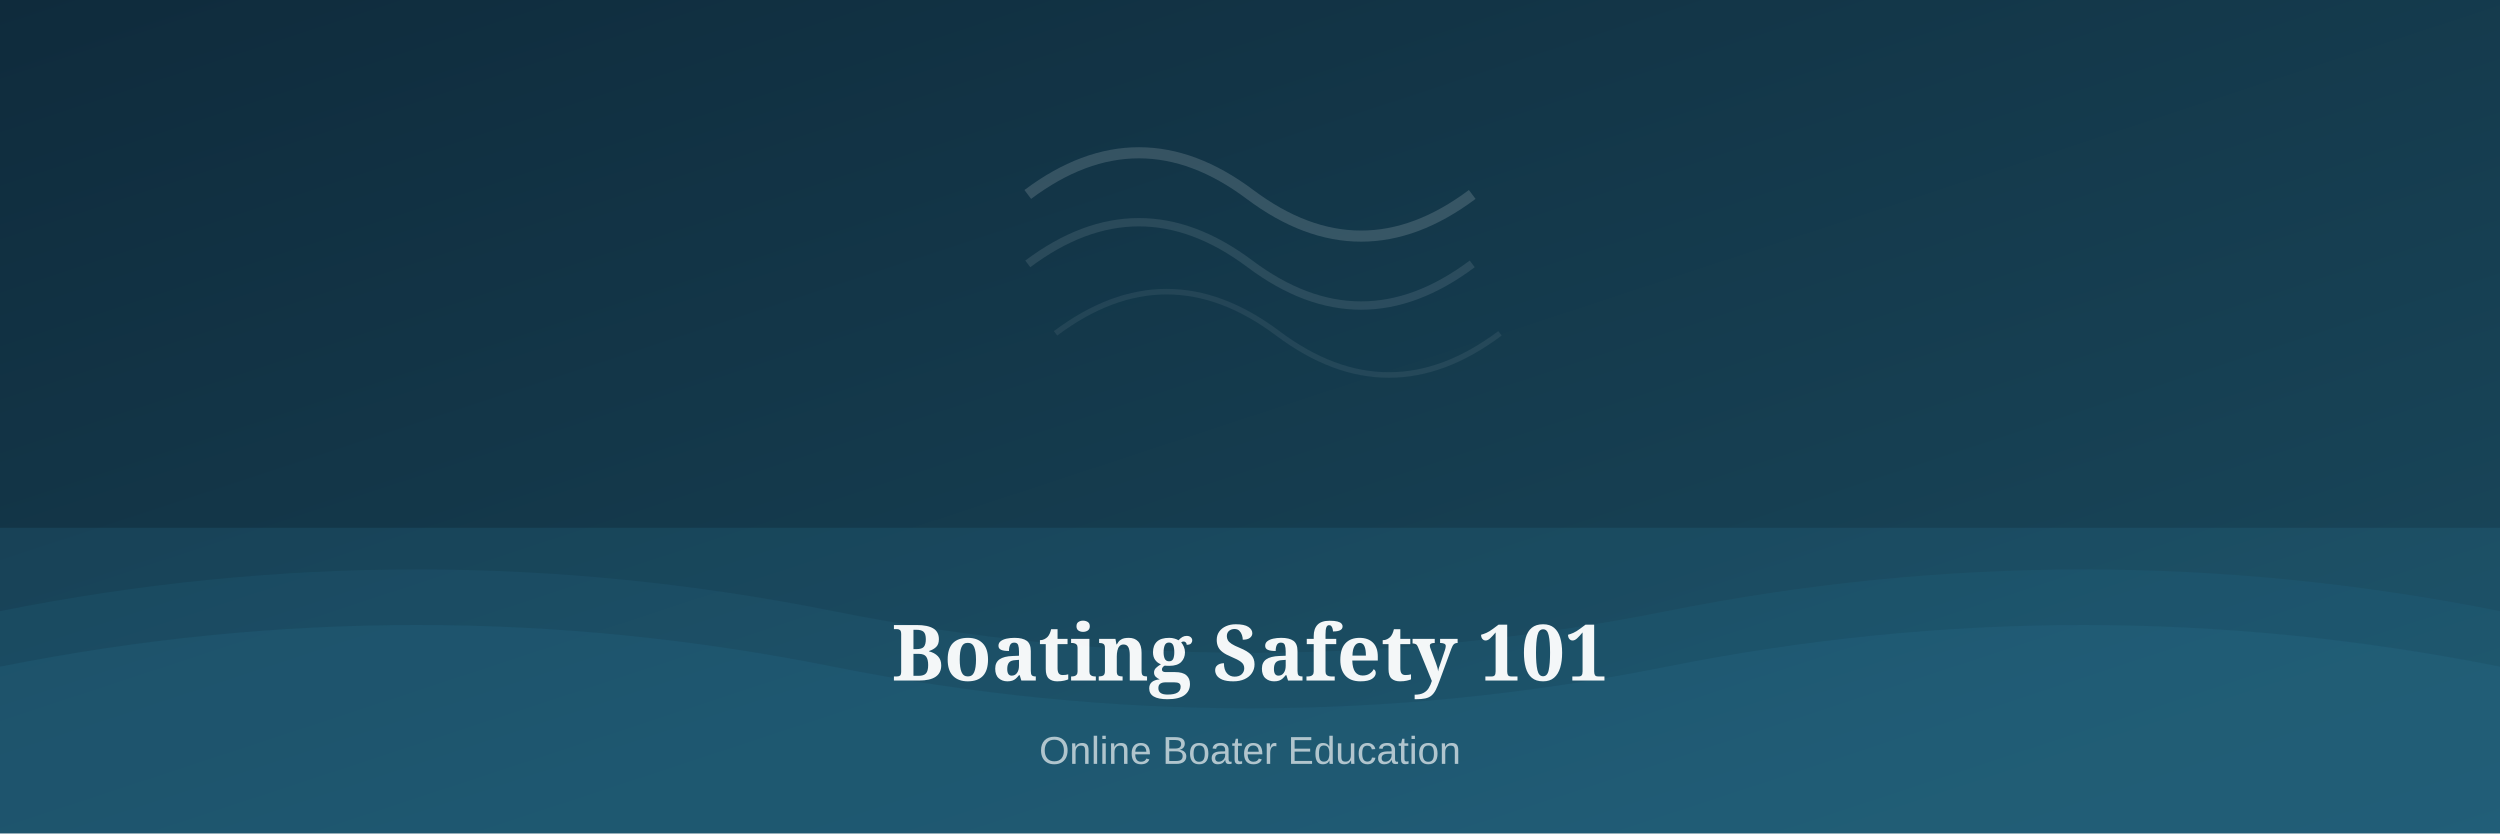
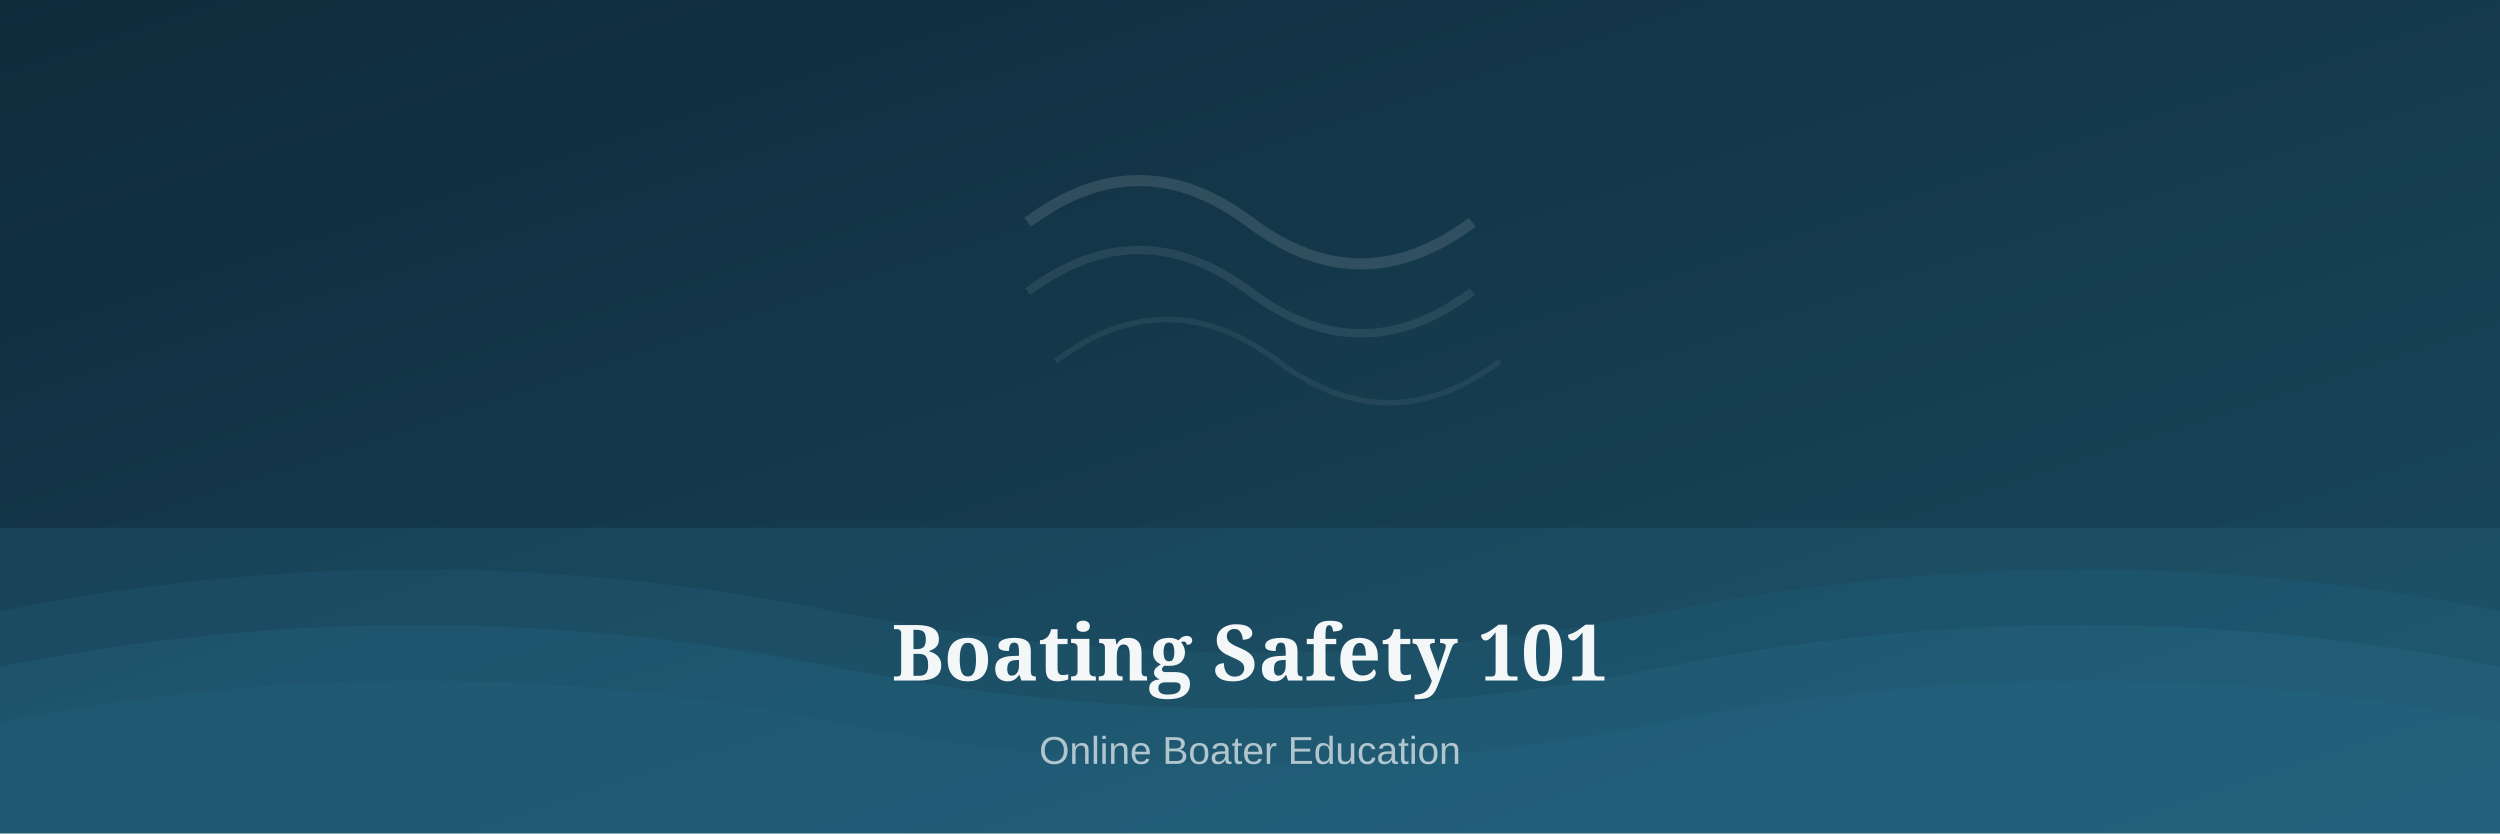
<svg xmlns="http://www.w3.org/2000/svg" viewBox="0 0 900 300" width="900" height="300">
  <defs>
    <linearGradient id="bg" x1="0%" y1="0%" x2="100%" y2="100%">
      <stop offset="0%" style="stop-color:#0f2b3c" />
      <stop offset="100%" style="stop-color:#1a4a5e" />
    </linearGradient>
  </defs>
  <rect width="900" height="300" fill="url(#bg)" />
  <path d="M0 220 Q150 190 300 220 T600 220 T900 220 V300 H0Z" fill="#2c7da0" opacity="0.12" />
  <path d="M0 240 Q150 210 300 240 T600 240 T900 240 V300 H0Z" fill="#2c7da0" opacity="0.15" />
-   <path d="M370 70 Q410 40 450 70 T530 70" fill="none" stroke="white" stroke-opacity="0.15" stroke-width="4" />
-   <path d="M370 95 Q410 65 450 95 T530 95" fill="none" stroke="white" stroke-opacity="0.10" stroke-width="3" />
-   <path d="M380 120 Q420 90 460 120 T540 120" fill="none" stroke="white" stroke-opacity="0.07" stroke-width="2" />
+   <path d="M0 260 Q150 230 300 260 T600 260 T900 260 V300 H0Z" fill="#2c7da0" opacity="0.10" />
+   <g transform="translate(350, 40)" opacity="0.12">
+     <path d="M20 40 Q60 10 100 40 T180 40" fill="none" stroke="white" stroke-width="4" />
+     <path d="M20 65 Q60 35 100 65 T180 65" fill="none" stroke="white" stroke-width="3" opacity="0.7" />
+     <path d="M30 90 Q70 60 110 90 T190 90" fill="none" stroke="white" stroke-width="2" opacity="0.5" />
+   </g>
  <rect y="190" width="900" height="110" fill="#2c7da0" opacity="0.18" />
  <text x="450" y="245" font-family="Georgia,serif" font-size="28" font-weight="bold" fill="white" opacity="0.95" text-anchor="middle">Boating Safety 101</text>
  <text x="450" y="275" font-family="Arial,sans-serif" font-size="14" fill="white" opacity="0.65" text-anchor="middle">Online Boater Education</text>
</svg>
